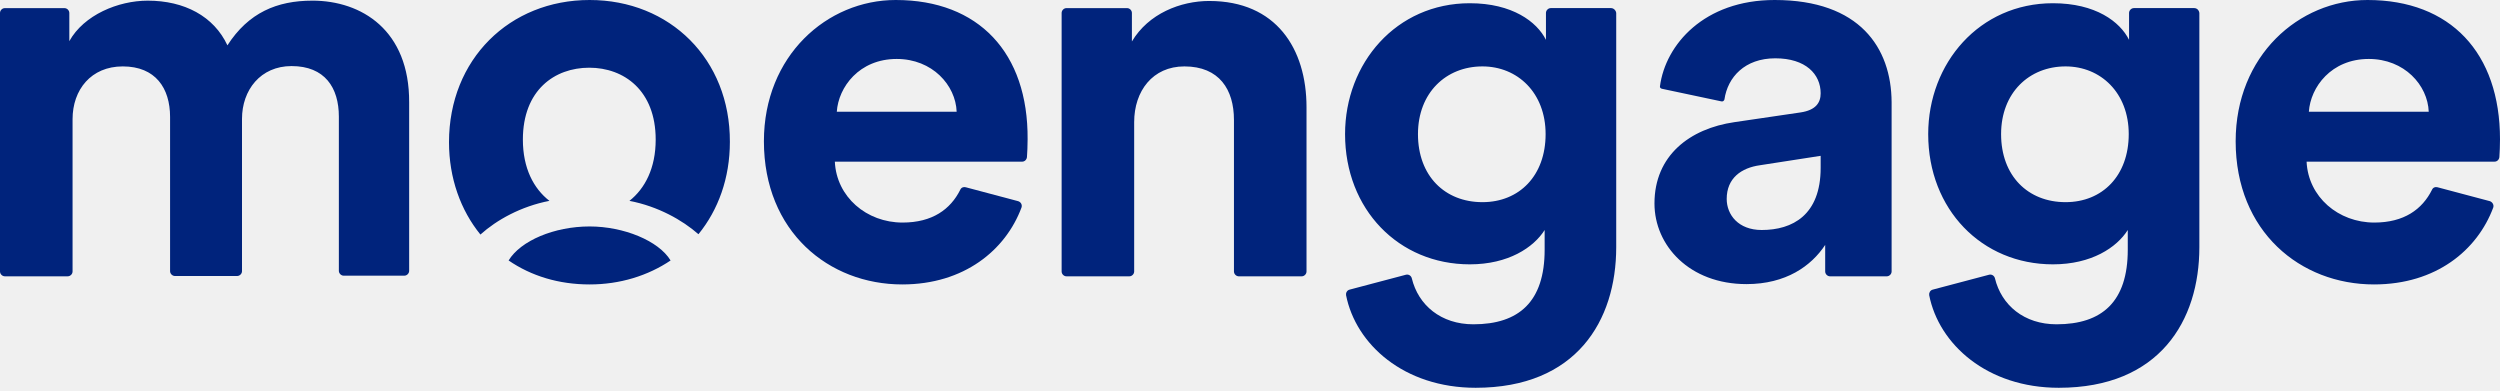
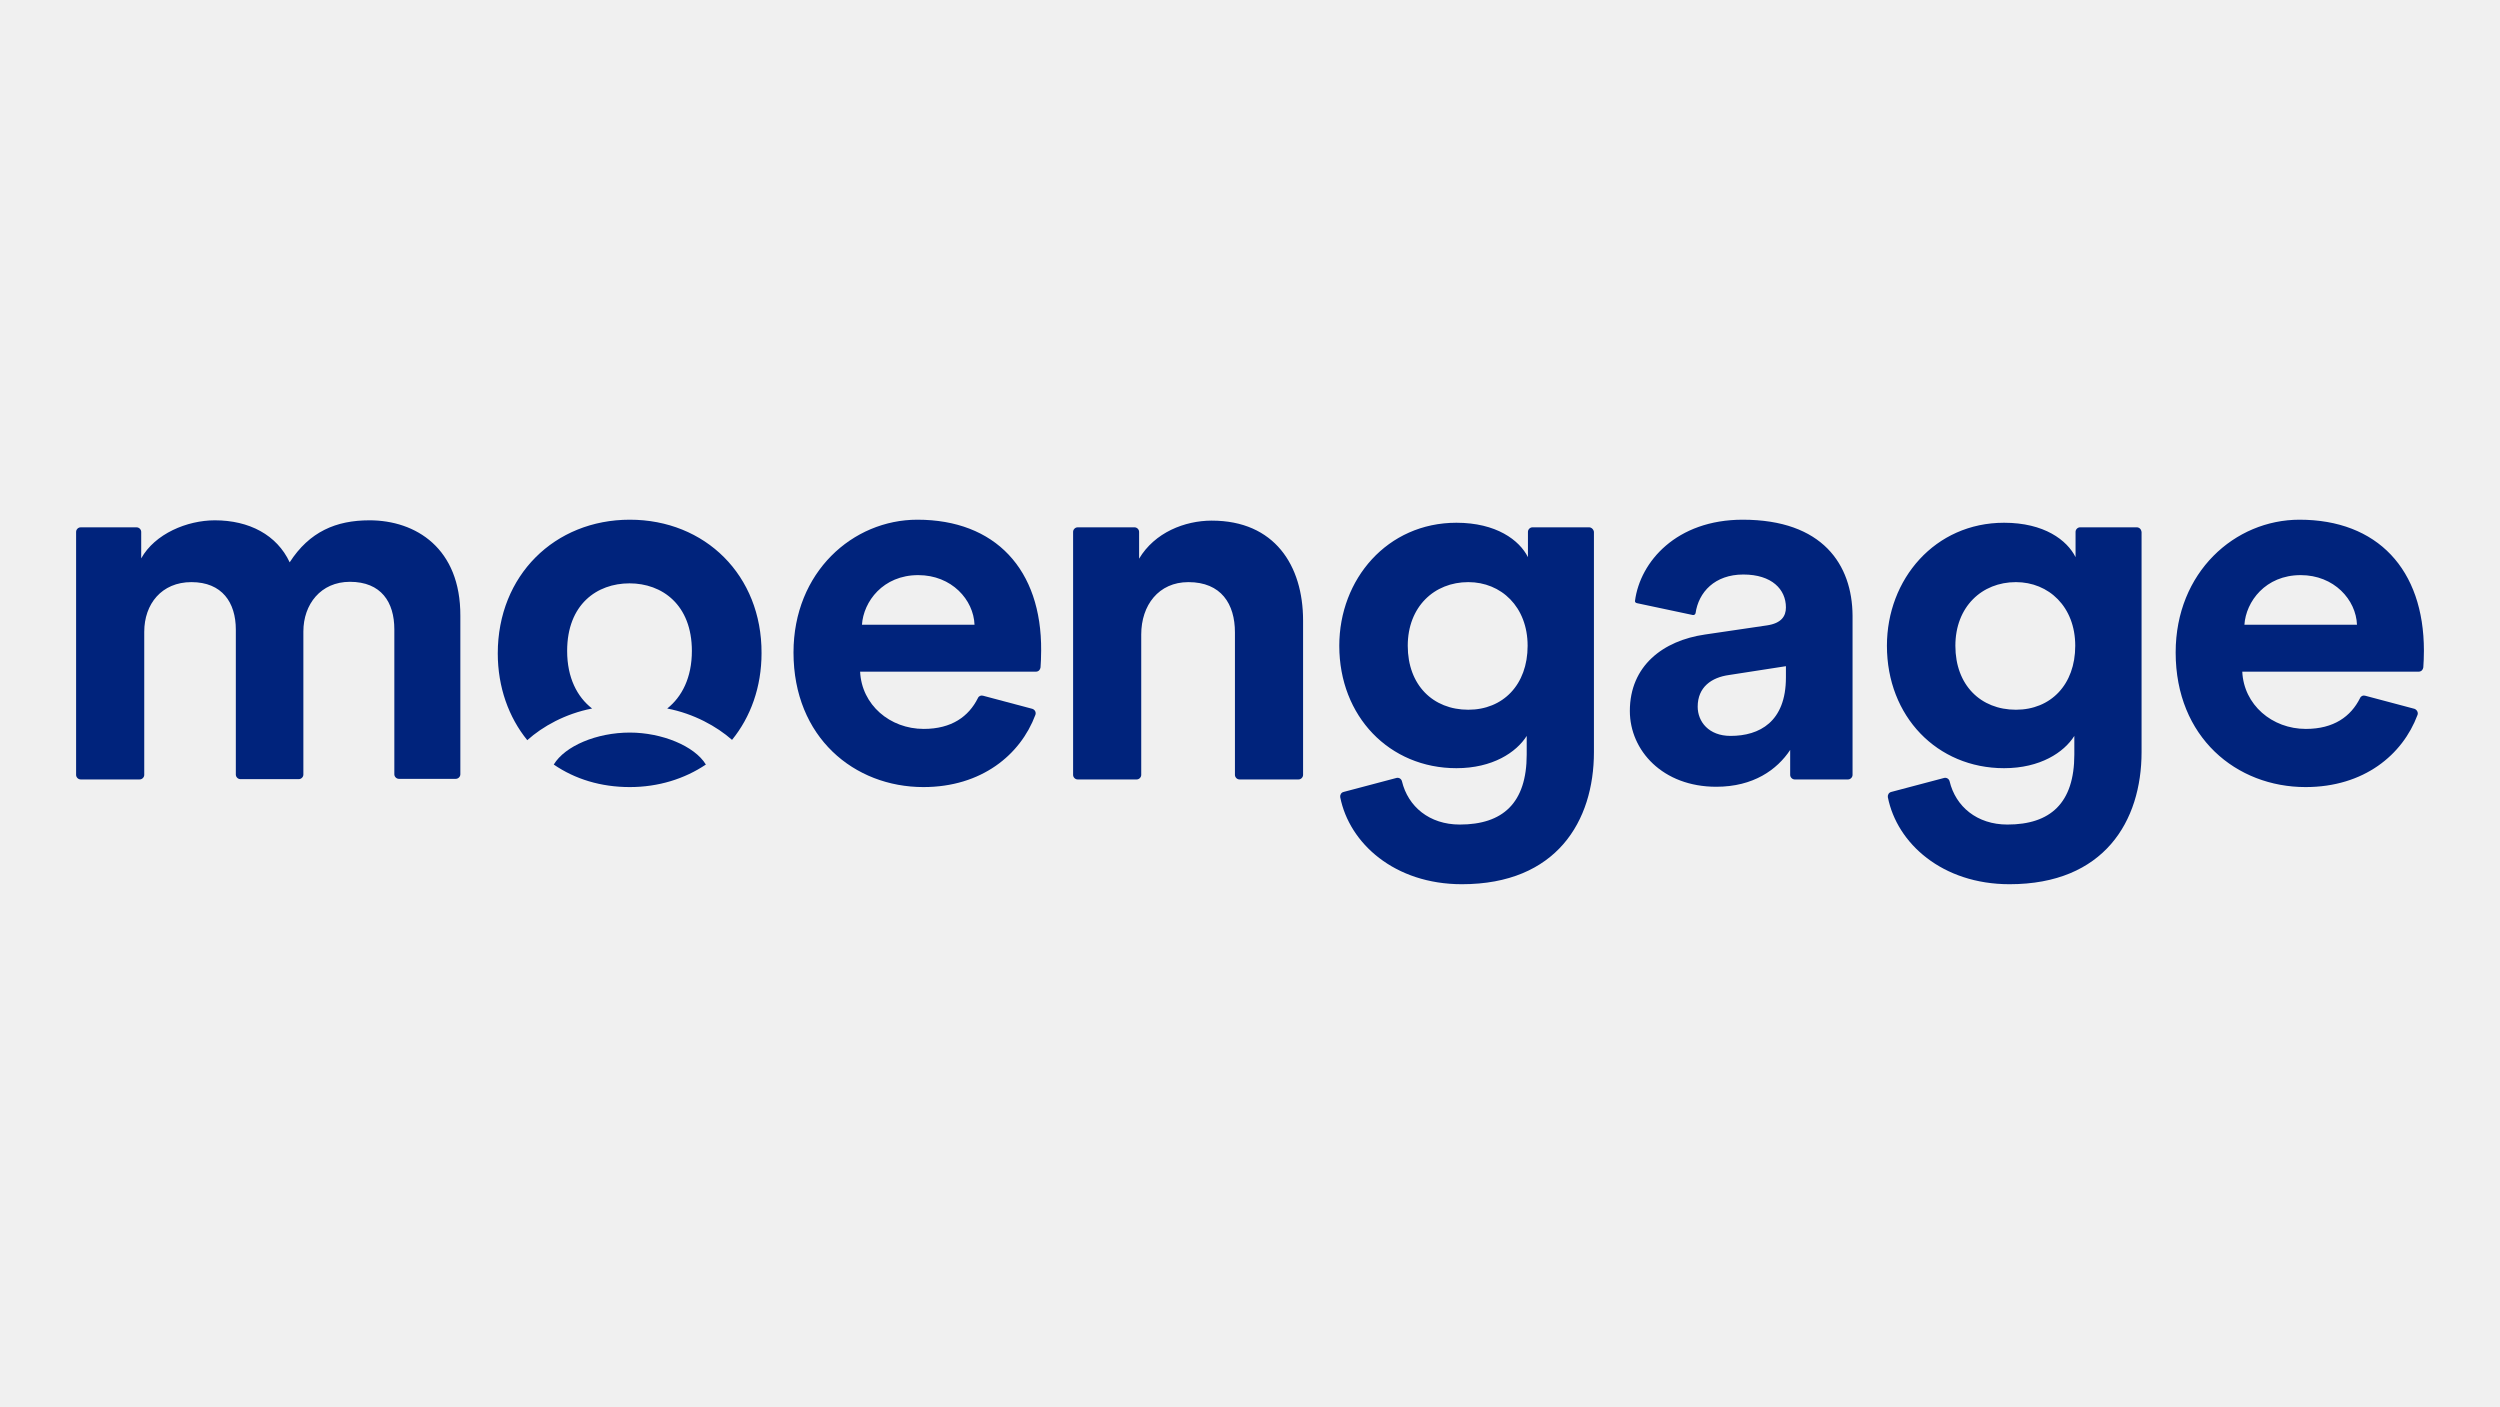
- <svg xmlns="http://www.w3.org/2000/svg" width="160" height="25" fill="none" viewBox="0 0 160 25">
-   <g fill="#00237C" clip-path="url(#prefix__clip0)">
-     <path d="M19.987.042c-2.26 0-4.084.767-5.432 2.86-.87-1.865-2.758-2.86-5.1-2.86-1.887 0-4.085.912-5.018 2.591V.83c0-.165-.145-.31-.311-.31H.311C.145.518 0 .663 0 .828v16.546c0 .166.145.31.311.31h4.022c.166 0 .311-.144.311-.31V7.63c0-1.887 1.182-3.38 3.214-3.38 2.094 0 3.027 1.39 3.027 3.235v9.869c0 .166.145.31.311.31h3.98c.167 0 .312-.144.312-.31V7.609c0-1.845 1.182-3.38 3.172-3.38 2.136 0 3.027 1.39 3.027 3.235v9.87c0 .165.145.31.311.31h3.877c.166 0 .311-.145.311-.31V6.551c.021-4.603-3.027-6.51-6.199-6.51zM37.735 14.493c-2.26 0-4.417.912-5.184 2.177 1.452.995 3.214 1.534 5.184 1.534 1.949 0 3.732-.56 5.183-1.534-.767-1.265-3.006-2.177-5.183-2.177zM57.328 0c-4.395 0-8.438 3.566-8.438 9.04 0 5.784 4.146 9.164 8.853 9.164 3.96 0 6.614-2.198 7.63-4.914.062-.166-.021-.352-.208-.414l-3.358-.892c-.146-.041-.29.02-.353.166-.622 1.244-1.783 2.094-3.69 2.094-2.302 0-4.23-1.638-4.334-3.898h11.984c.166 0 .29-.124.311-.29.02-.27.042-.726.042-1.14C65.808 3.38 62.636 0 57.328 0zm-3.773 7.153c.103-1.576 1.43-3.38 3.835-3.38 2.281 0 3.774 1.68 3.836 3.38h-7.671z">
-   </path>
-     <path d="M37.735 0c-5.121 0-8.999 3.794-8.999 9.102 0 2.301.747 4.354 2.011 5.909 1.037-.933 2.592-1.804 4.417-2.156-1.016-.788-1.7-2.094-1.7-3.919 0-3.172 2.031-4.603 4.25-4.603 2.218 0 4.25 1.452 4.25 4.603 0 1.825-.684 3.13-1.68 3.919 1.825.352 3.38 1.223 4.417 2.135 1.265-1.555 2.011-3.587 2.011-5.909C46.733 3.794 42.876 0 37.735 0zM151.52 0c-4.395 0-8.438 3.566-8.438 9.04 0 5.784 4.146 9.164 8.853 9.164 3.981 0 6.614-2.198 7.63-4.914.062-.166-.042-.352-.208-.414l-3.359-.892c-.145-.041-.29.02-.352.166-.622 1.244-1.783 2.094-3.691 2.094-2.301 0-4.229-1.638-4.333-3.898h12.026c.165 0 .29-.124.311-.29.02-.27.041-.726.041-1.14C160 3.38 156.828 0 151.52 0zm-3.753 7.153c.104-1.576 1.431-3.38 3.836-3.38 2.281 0 3.773 1.68 3.836 3.38h-7.672zM140.427.518h-3.856c-.166 0-.311.145-.311.311V2.55c-.581-1.16-2.136-2.343-4.872-2.343-4.707 0-7.983 3.836-7.983 8.377 0 4.81 3.421 8.334 7.983 8.334 2.467 0 4.084-1.078 4.789-2.197v1.264c0 3.318-1.638 4.77-4.561 4.77-2.074 0-3.525-1.224-3.94-2.945-.041-.166-.207-.27-.373-.228l-3.607.954c-.166.041-.249.207-.229.352.622 3.152 3.712 5.93 8.294 5.93 6.448 0 8.998-4.292 8.998-8.998V.83c-.021-.167-.145-.312-.332-.312zm-8.231 12.42c-2.405 0-4.126-1.68-4.126-4.354 0-2.654 1.804-4.334 4.126-4.334 2.239 0 4.043 1.68 4.043 4.334s-1.679 4.354-4.043 4.354zM77.398.062c-1.846 0-3.898.809-4.956 2.592V.829c0-.165-.145-.31-.31-.31h-3.878c-.166 0-.31.145-.31.31v16.546c0 .166.144.31.31.31h4.023c.165 0 .31-.144.31-.31V7.817c0-1.99 1.182-3.567 3.214-3.567 2.24 0 3.172 1.493 3.172 3.421v9.704c0 .166.146.31.311.31h4.023c.166 0 .31-.144.31-.31V6.863c0-3.753-1.948-6.8-6.22-6.8zM113.578 0c-4.52 0-6.987 2.861-7.34 5.515-.021.083.042.145.125.166l3.815.809c.083.02.165-.042.186-.125.207-1.43 1.306-2.633 3.255-2.633 1.949 0 2.903 1.016 2.903 2.24 0 .6-.311 1.077-1.285 1.223l-4.23.622c-2.861.414-5.121 2.135-5.121 5.204 0 2.695 2.239 5.162 5.888 5.162 2.53 0 4.147-1.16 5.038-2.508v1.7c0 .166.145.31.311.31h3.629c.165 0 .311-.144.311-.31V6.53C121.042 3.069 119.031 0 113.578 0zm2.944 10.74c0 3.027-1.804 3.98-3.773 3.98-1.493 0-2.24-.974-2.24-1.99 0-1.327.933-1.99 2.136-2.156l3.877-.601v.767zM103.108.518h-3.857c-.166 0-.31.145-.31.311V2.55C98.36 1.39 96.783.207 94.067.207c-4.707 0-7.983 3.836-7.983 8.377 0 4.81 3.422 8.334 7.983 8.334 2.467 0 4.084-1.078 4.79-2.197v1.264c0 3.318-1.639 4.77-4.562 4.77-2.073 0-3.525-1.224-3.94-2.945-.04-.166-.207-.27-.373-.228l-3.607.954c-.166.041-.25.207-.228.352.622 3.152 3.71 5.93 8.293 5.93 6.448 0 8.998-4.292 8.998-8.998V.83c-.02-.167-.165-.312-.331-.312zm-8.232 12.42c-2.405 0-4.126-1.68-4.126-4.354 0-2.654 1.804-4.334 4.126-4.334 2.24 0 4.043 1.68 4.043 4.334s-1.679 4.354-4.043 4.354z">
-   </path>
-   </g>
+ <svg xmlns="http://www.w3.org/2000/svg" width="1920" zoomAndPan="magnify" viewBox="0 0 1440 810" height="1080" preserveAspectRatio="xMidYMid meet" version="1.0">
  <defs>
-     <clipPath id="prefix__clip0">
-       <path fill="#fff" d="M0 0h160v24.839H0V0z">
-    </path>
+     <clipPath id="4bc42fea51">
+       <path d="M 43.836 299.348 L 600 299.348 L 600 454 L 43.836 454 Z M 43.836 299.348 " clip-rule="nonzero" />
+     </clipPath>
+     <clipPath id="2360cbf9f6">
+       <path d="M 286 299.348 L 1396.172 299.348 L 1396.172 509.488 L 286 509.488 Z M 286 299.348 " clip-rule="nonzero" />
    </clipPath>
  </defs>
+   <g clip-path="url(#4bc42fea51)">
+     <path fill="#00237c" d="M 212.766 299.703 C 193.664 299.703 178.25 306.195 166.855 323.898 C 159.5 308.121 143.543 299.703 123.75 299.703 C 107.801 299.703 89.223 307.422 81.336 321.625 L 81.336 306.371 C 81.336 304.977 80.109 303.75 78.707 303.75 L 46.465 303.75 C 45.059 303.73 43.836 304.957 43.836 306.355 L 43.836 446.332 C 43.836 447.738 45.059 448.957 46.465 448.957 L 80.457 448.957 C 81.859 448.957 83.086 447.738 83.086 446.332 L 83.086 363.898 C 83.086 347.934 93.078 335.305 110.25 335.305 C 127.949 335.305 135.836 347.062 135.836 362.672 L 135.836 446.164 C 135.836 447.57 137.062 448.785 138.465 448.785 L 172.105 448.785 C 173.516 448.785 174.742 447.57 174.742 446.164 L 174.742 363.723 C 174.742 348.113 184.73 335.125 201.551 335.125 C 219.605 335.125 227.137 346.887 227.137 362.496 L 227.137 445.996 C 227.137 447.391 228.359 448.617 229.766 448.617 L 262.531 448.617 C 263.938 448.617 265.16 447.391 265.16 445.996 L 265.16 354.77 C 265.34 315.828 239.578 299.695 212.766 299.695 Z M 362.773 421.961 C 343.672 421.961 325.441 429.676 318.961 440.379 C 331.23 448.797 346.125 453.355 362.773 453.355 C 379.25 453.355 394.316 448.617 406.582 440.379 C 400.098 429.676 381.176 421.961 362.773 421.961 Z M 528.379 299.348 C 491.23 299.348 457.059 329.52 457.059 375.828 C 457.059 424.762 492.102 453.355 531.883 453.355 C 565.355 453.355 587.785 434.762 596.375 411.781 C 596.898 410.379 596.195 408.805 594.617 408.281 L 566.234 400.734 C 565 400.387 563.781 400.902 563.25 402.137 C 557.992 412.664 548.18 419.855 532.062 419.855 C 512.605 419.855 496.309 405.996 495.43 386.875 L 596.723 386.875 C 598.125 386.875 599.172 385.828 599.348 384.422 C 599.52 382.141 599.703 378.281 599.703 374.777 C 600.051 327.945 573.242 299.348 528.379 299.348 Z M 496.488 359.863 C 497.359 346.531 508.574 331.27 528.902 331.27 C 548.18 331.27 560.801 345.48 561.324 359.863 Z M 496.488 359.863 " fill-opacity="1" fill-rule="nonzero" />
+   </g>
+   <g clip-path="url(#2360cbf9f6)">
+     <path fill="#00237c" d="M 362.773 299.348 C 319.492 299.348 286.715 331.445 286.715 376.352 C 286.715 395.82 293.027 413.188 303.711 426.344 C 312.477 418.449 325.621 411.082 341.043 408.102 C 332.457 401.438 326.676 390.387 326.676 374.949 C 326.676 348.113 343.844 336.008 362.598 336.008 C 381.344 336.008 398.52 348.289 398.52 374.949 C 398.52 390.387 392.738 401.426 384.32 408.102 C 399.746 411.082 412.887 418.449 421.652 426.164 C 432.344 413.008 438.648 395.82 438.648 376.176 C 438.828 331.445 406.227 299.348 362.773 299.348 Z M 1324.496 299.348 C 1287.352 299.348 1253.18 329.52 1253.18 375.828 C 1253.18 424.762 1288.223 453.355 1328.004 453.355 C 1361.652 453.355 1383.906 434.762 1392.496 411.781 C 1393.02 410.379 1392.141 408.805 1390.738 408.281 L 1362.348 400.734 C 1361.121 400.387 1359.895 400.902 1359.371 402.137 C 1354.113 412.664 1344.301 419.855 1328.176 419.855 C 1308.727 419.855 1292.43 405.996 1291.551 386.875 L 1393.195 386.875 C 1394.59 386.875 1395.648 385.828 1395.824 384.422 C 1395.996 382.141 1396.172 378.281 1396.172 374.777 C 1396.172 327.945 1369.363 299.348 1324.496 299.348 Z M 1292.777 359.863 C 1293.656 346.531 1304.871 331.27 1325.199 331.27 C 1344.477 331.27 1357.09 345.48 1357.621 359.863 Z M 1230.738 303.73 L 1198.148 303.73 C 1196.742 303.73 1195.52 304.957 1195.52 306.363 L 1195.52 320.922 C 1190.609 311.109 1177.465 301.102 1154.34 301.102 C 1114.555 301.102 1086.867 333.555 1086.867 371.969 C 1086.867 412.664 1115.781 442.477 1154.34 442.477 C 1175.191 442.477 1188.859 433.355 1194.816 423.891 L 1194.816 434.582 C 1194.816 462.652 1180.973 474.938 1156.266 474.938 C 1138.738 474.938 1126.473 464.582 1122.965 450.023 C 1122.617 448.617 1121.215 447.738 1119.812 448.094 L 1089.328 456.164 C 1087.922 456.512 1087.223 457.914 1087.391 459.141 C 1092.648 485.809 1118.766 509.309 1157.492 509.309 C 1211.992 509.309 1233.543 473 1233.543 433.188 L 1233.543 306.371 C 1233.367 304.957 1232.32 303.73 1230.738 303.73 Z M 1161.168 408.805 C 1140.844 408.805 1126.297 394.594 1126.297 371.969 C 1126.297 349.516 1141.543 335.305 1161.168 335.305 C 1180.094 335.305 1195.34 349.516 1195.34 371.969 C 1195.34 394.422 1181.148 408.805 1161.168 408.805 Z M 698.012 299.875 C 682.41 299.875 665.066 306.719 656.121 321.801 L 656.121 306.363 C 656.121 304.965 654.898 303.738 653.504 303.738 L 620.727 303.738 C 619.32 303.738 618.105 304.965 618.105 306.363 L 618.105 446.344 C 618.105 447.746 619.32 448.965 620.727 448.965 L 654.727 448.965 C 656.121 448.965 657.348 447.746 657.348 446.344 L 657.348 365.48 C 657.348 348.645 667.34 335.305 684.512 335.305 C 703.445 335.305 711.324 347.934 711.324 364.246 L 711.324 446.344 C 711.324 447.746 712.559 448.965 713.953 448.965 L 747.953 448.965 C 749.355 448.965 750.574 447.746 750.574 446.344 L 750.574 357.41 C 750.574 325.66 734.109 299.883 698.004 299.883 Z M 1003.809 299.348 C 965.605 299.348 944.754 323.555 941.77 346.008 C 941.594 346.707 942.125 347.234 942.824 347.41 L 975.07 354.254 C 975.773 354.426 976.465 353.898 976.645 353.195 C 978.391 341.098 987.68 330.922 1004.156 330.922 C 1020.629 330.922 1028.691 339.516 1028.691 349.871 C 1028.691 354.949 1026.062 358.984 1017.828 360.219 L 982.078 365.48 C 957.895 368.984 938.793 383.543 938.793 409.508 C 938.793 432.309 957.719 453.176 988.559 453.176 C 1009.945 453.176 1023.609 443.363 1031.141 431.961 L 1031.141 446.344 C 1031.141 447.746 1032.367 448.965 1033.77 448.965 L 1064.441 448.965 C 1065.836 448.965 1067.07 447.746 1067.07 446.344 L 1067.07 354.594 C 1066.895 325.312 1049.898 299.348 1003.809 299.348 Z M 1028.691 390.211 C 1028.691 415.816 1013.441 423.879 996.801 423.879 C 984.184 423.879 977.867 415.641 977.867 407.047 C 977.867 395.82 985.754 390.211 995.922 388.805 L 1028.691 383.723 Z M 915.312 303.73 L 882.715 303.73 C 881.312 303.73 880.094 304.957 880.094 306.363 L 880.094 320.922 C 875.184 311.109 861.855 301.102 838.898 301.102 C 799.113 301.102 771.426 333.555 771.426 371.969 C 771.426 412.664 800.348 442.477 838.898 442.477 C 859.75 442.477 873.418 433.355 879.383 423.891 L 879.383 434.582 C 879.383 462.652 865.531 474.938 840.824 474.938 C 823.305 474.938 811.031 464.582 807.523 450.023 C 807.188 448.617 805.773 447.738 804.371 448.094 L 773.887 456.164 C 772.48 456.512 771.773 457.914 771.957 459.141 C 777.215 485.809 803.316 509.309 842.051 509.309 C 896.551 509.309 918.105 473 918.105 433.188 L 918.105 306.371 C 917.934 304.957 916.711 303.73 915.305 303.73 Z M 845.738 408.805 C 825.41 408.805 810.863 394.594 810.863 371.969 C 810.863 349.516 826.109 335.305 845.738 335.305 C 864.668 335.305 879.91 349.516 879.91 371.969 C 879.91 394.422 865.719 408.805 845.738 408.805 Z M 845.738 408.805 " fill-opacity="1" fill-rule="nonzero" />
+   </g>
</svg>
